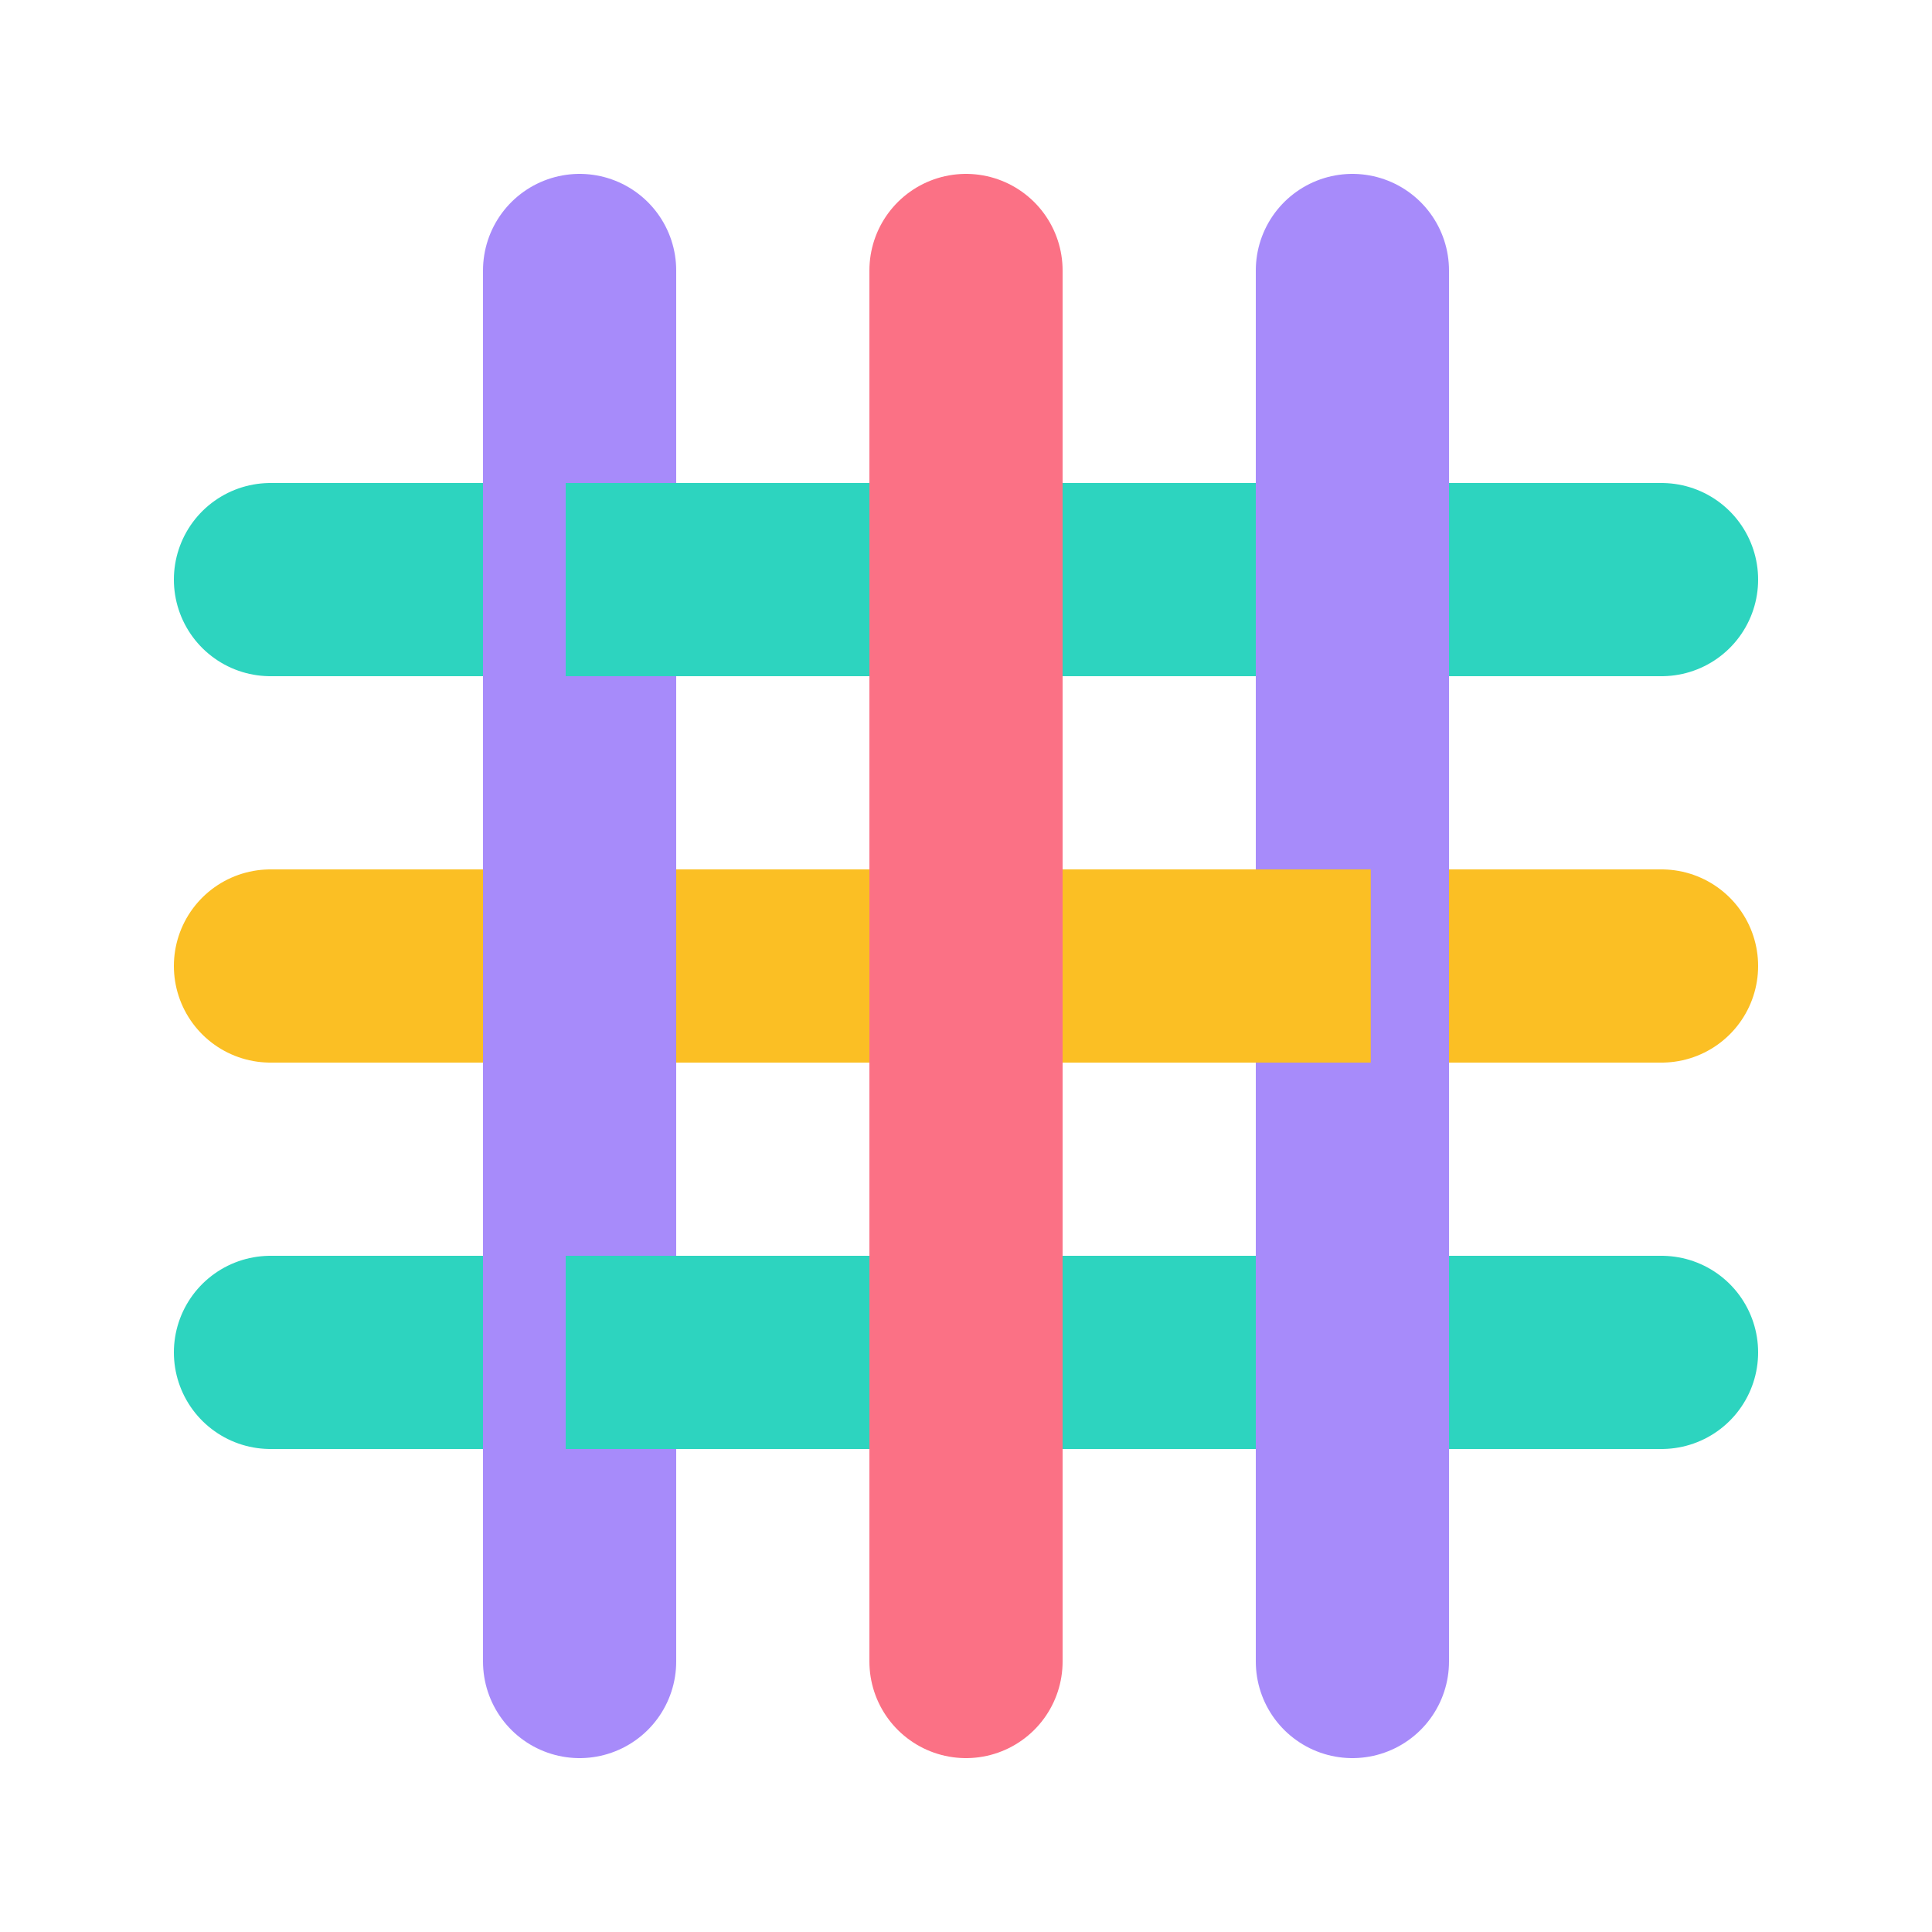
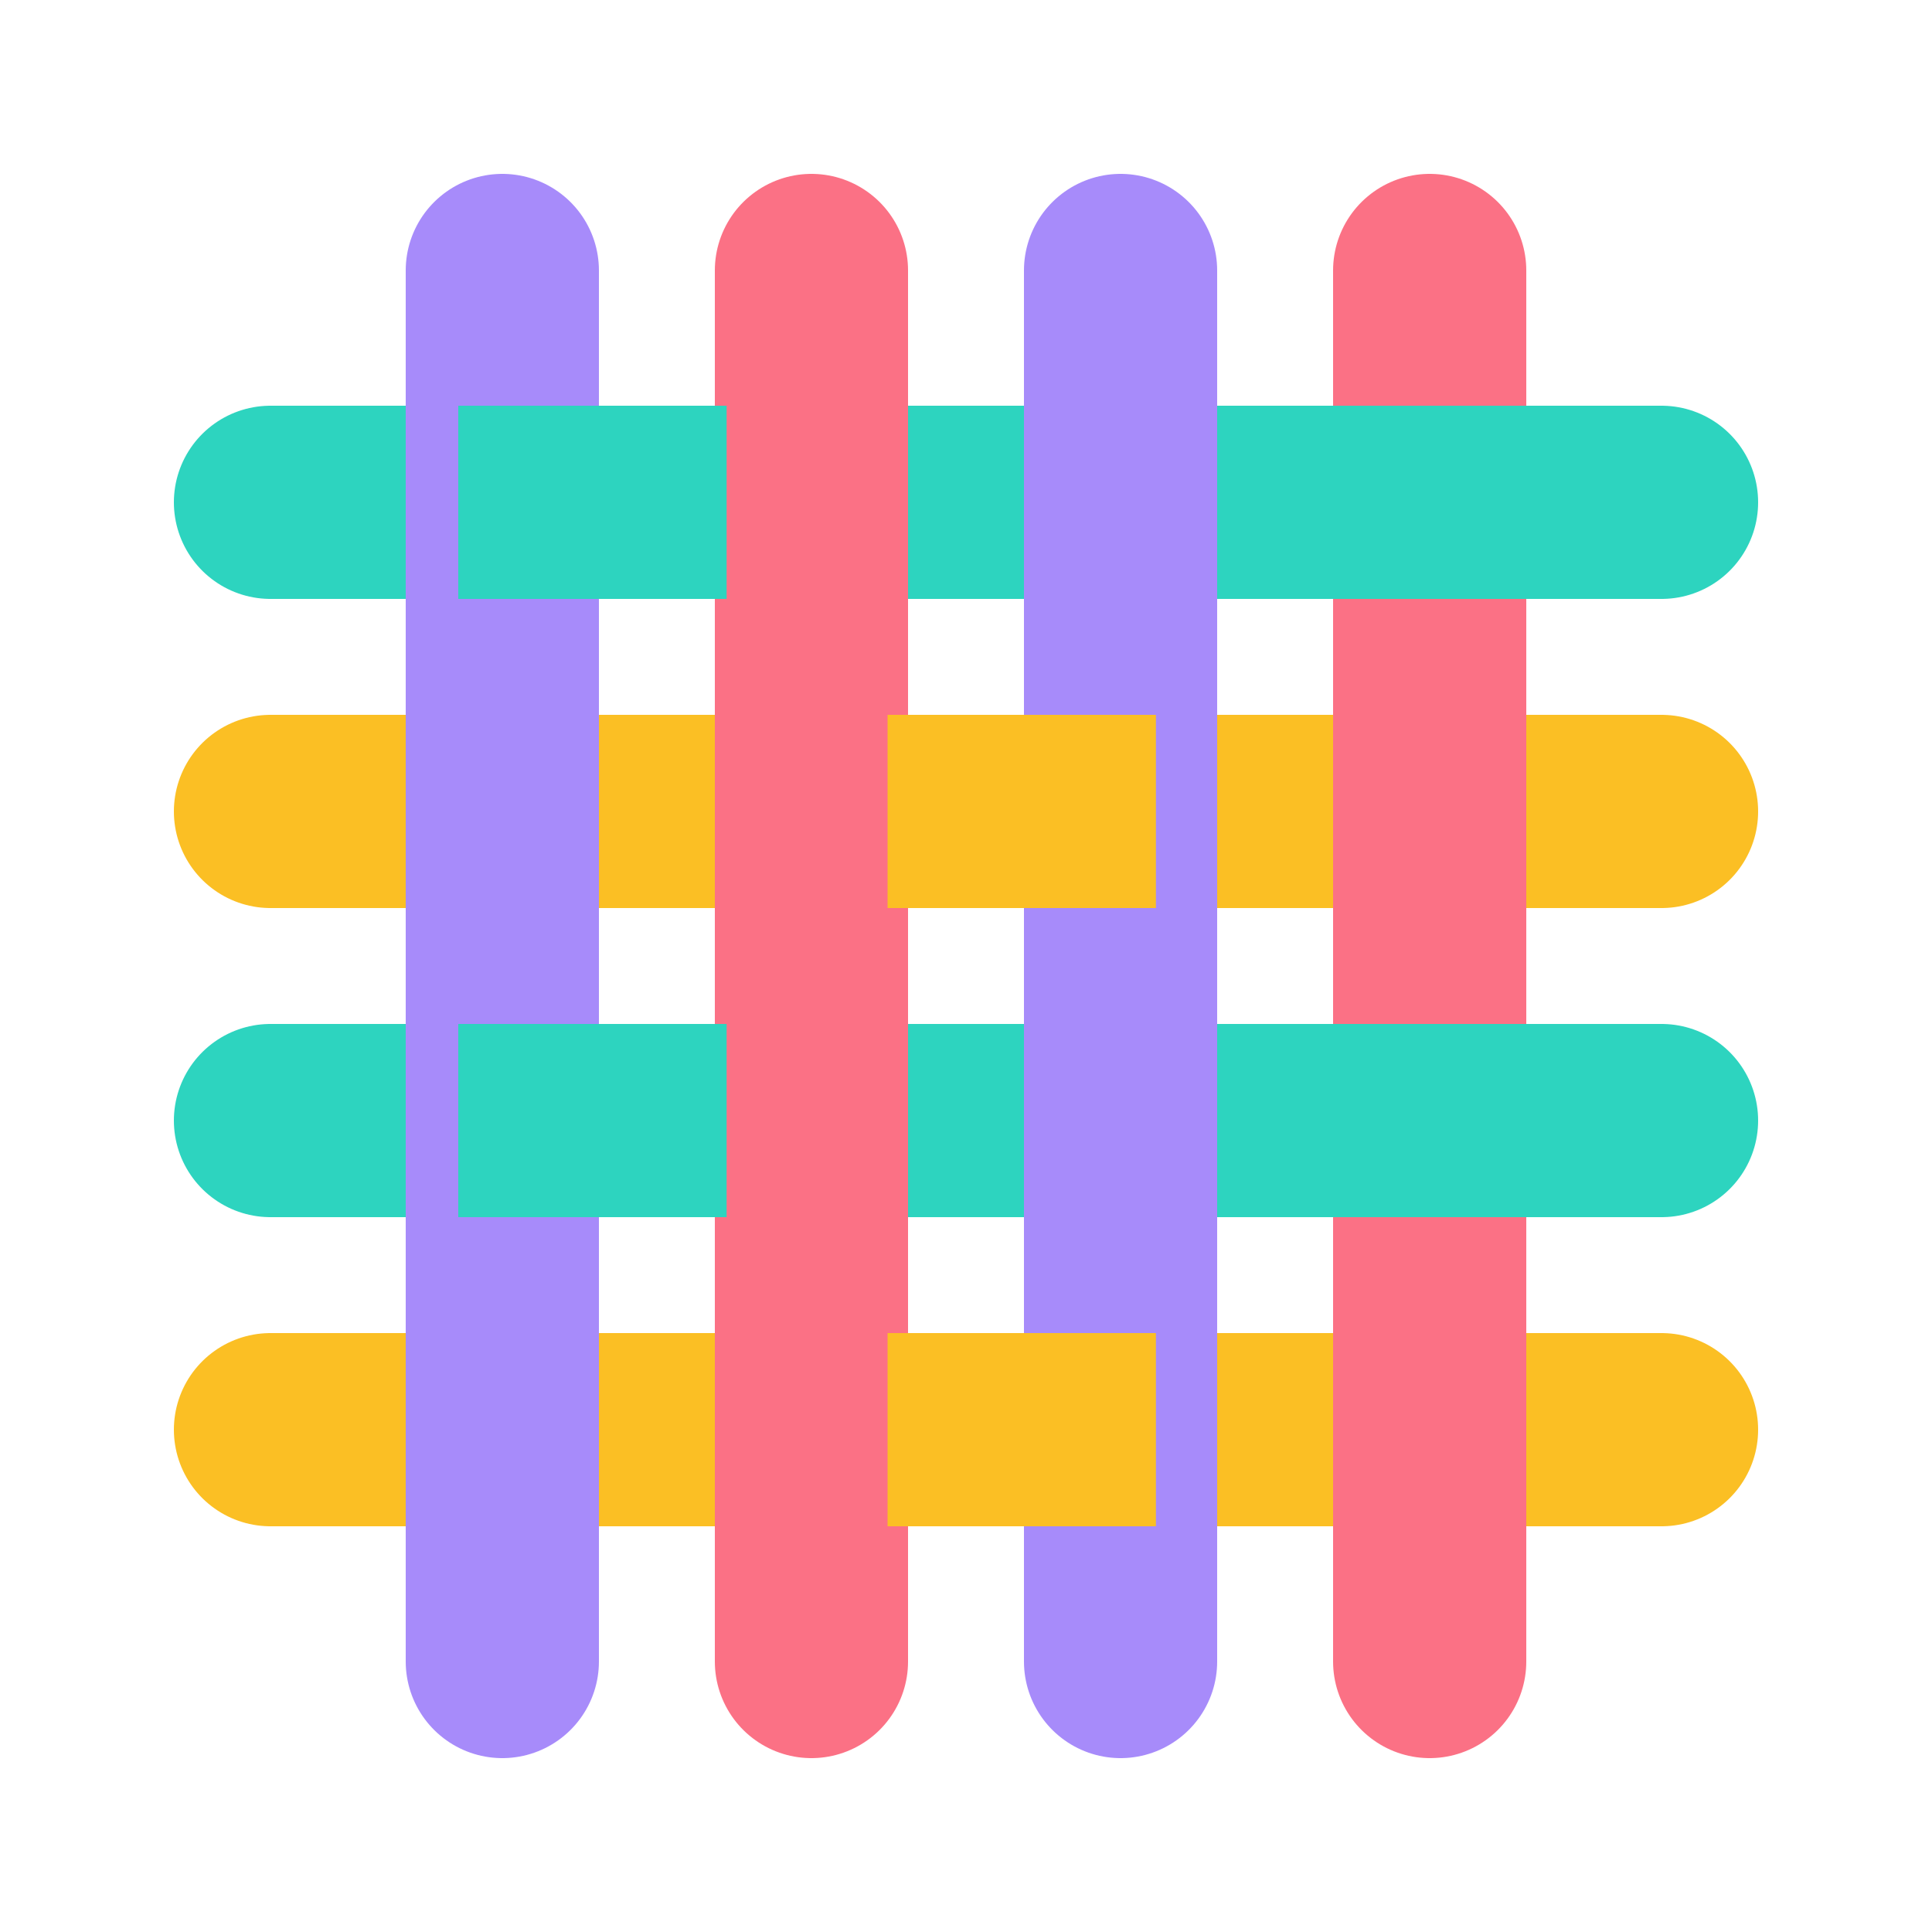
<svg xmlns="http://www.w3.org/2000/svg" viewBox="0 0 100 100" width="100" height="100" fill="none" role="img" aria-labelledby="title desc">
-   <path d="M14 30H86" stroke="#2dd4bf" stroke-width="10" stroke-linecap="round" />
-   <path d="M14 50H86" stroke="#fbbf24" stroke-width="10" stroke-linecap="round" />
-   <path d="M14 70H86" stroke="#2dd4bf" stroke-width="10" stroke-linecap="round" />
-   <path d="M30 14V86" stroke="#a78bfa" stroke-width="10" stroke-linecap="round" />
-   <path d="M50 14V86" stroke="#fb7185" stroke-width="10" stroke-linecap="round" />
-   <path d="M70 14V86" stroke="#a78bfa" stroke-width="10" stroke-linecap="round" />
-   <path d="M14 30H86" stroke="#2dd4bf" stroke-width="10" stroke-linecap="butt" pathLength="100" stroke-dasharray="13.89 200" stroke-dashoffset="-15.28" />
-   <path d="M14 30H86" stroke="#2dd4bf" stroke-width="10" stroke-linecap="butt" pathLength="100" stroke-dasharray="13.89 200" stroke-dashoffset="-70.83" />
-   <path d="M14 50H86" stroke="#fbbf24" stroke-width="10" stroke-linecap="butt" pathLength="100" stroke-dasharray="13.89 200" stroke-dashoffset="-43.06" />
-   <path d="M14 70H86" stroke="#2dd4bf" stroke-width="10" stroke-linecap="butt" pathLength="100" stroke-dasharray="13.89 200" stroke-dashoffset="-15.28" />
-   <path d="M14 70H86" stroke="#2dd4bf" stroke-width="10" stroke-linecap="butt" pathLength="100" stroke-dasharray="13.89 200" stroke-dashoffset="-70.83" />
+   <path d="M14 26H86" stroke="#2dd4bf" stroke-width="10" stroke-linecap="round" />
+   <path d="M14 42H86" stroke="#fbbf24" stroke-width="10" stroke-linecap="round" />
+   <path d="M14 58H86" stroke="#2dd4bf" stroke-width="10" stroke-linecap="round" />
+   <path d="M14 74H86" stroke="#fbbf24" stroke-width="10" stroke-linecap="round" />
+   <path d="M26 14V86" stroke="#a78bfa" stroke-width="10" stroke-linecap="round" />
+   <path d="M42 14V86" stroke="#fb7185" stroke-width="10" stroke-linecap="round" />
+   <path d="M58 14V86" stroke="#a78bfa" stroke-width="10" stroke-linecap="round" />
+   <path d="M74 14V86" stroke="#fb7185" stroke-width="10" stroke-linecap="round" />
+   <path d="M14 26H86" stroke="#2dd4bf" stroke-width="10" stroke-linecap="butt" pathLength="100" stroke-dasharray="13.89 200" stroke-dashoffset="-9.72" />
+   <path d="M14 26H86" stroke="#2dd4bf" stroke-width="10" stroke-linecap="butt" pathLength="100" stroke-dasharray="13.89 200" stroke-dashoffset="-54.17" />
+   <path d="M14 42H86" stroke="#fbbf24" stroke-width="10" stroke-linecap="butt" pathLength="100" stroke-dasharray="13.89 200" stroke-dashoffset="-31.94" />
+   <path d="M14 42H86" stroke="#fbbf24" stroke-width="10" stroke-linecap="butt" pathLength="100" stroke-dasharray="13.89 200" stroke-dashoffset="-76.39" />
+   <path d="M14 58H86" stroke="#2dd4bf" stroke-width="10" stroke-linecap="butt" pathLength="100" stroke-dasharray="13.89 200" stroke-dashoffset="-9.72" />
+   <path d="M14 58H86" stroke="#2dd4bf" stroke-width="10" stroke-linecap="butt" pathLength="100" stroke-dasharray="13.89 200" stroke-dashoffset="-54.17" />
+   <path d="M14 74H86" stroke="#fbbf24" stroke-width="10" stroke-linecap="butt" pathLength="100" stroke-dasharray="13.89 200" stroke-dashoffset="-31.94" />
+   <path d="M14 74H86" stroke="#fbbf24" stroke-width="10" stroke-linecap="butt" pathLength="100" stroke-dasharray="13.89 200" stroke-dashoffset="-76.39" />
</svg>
